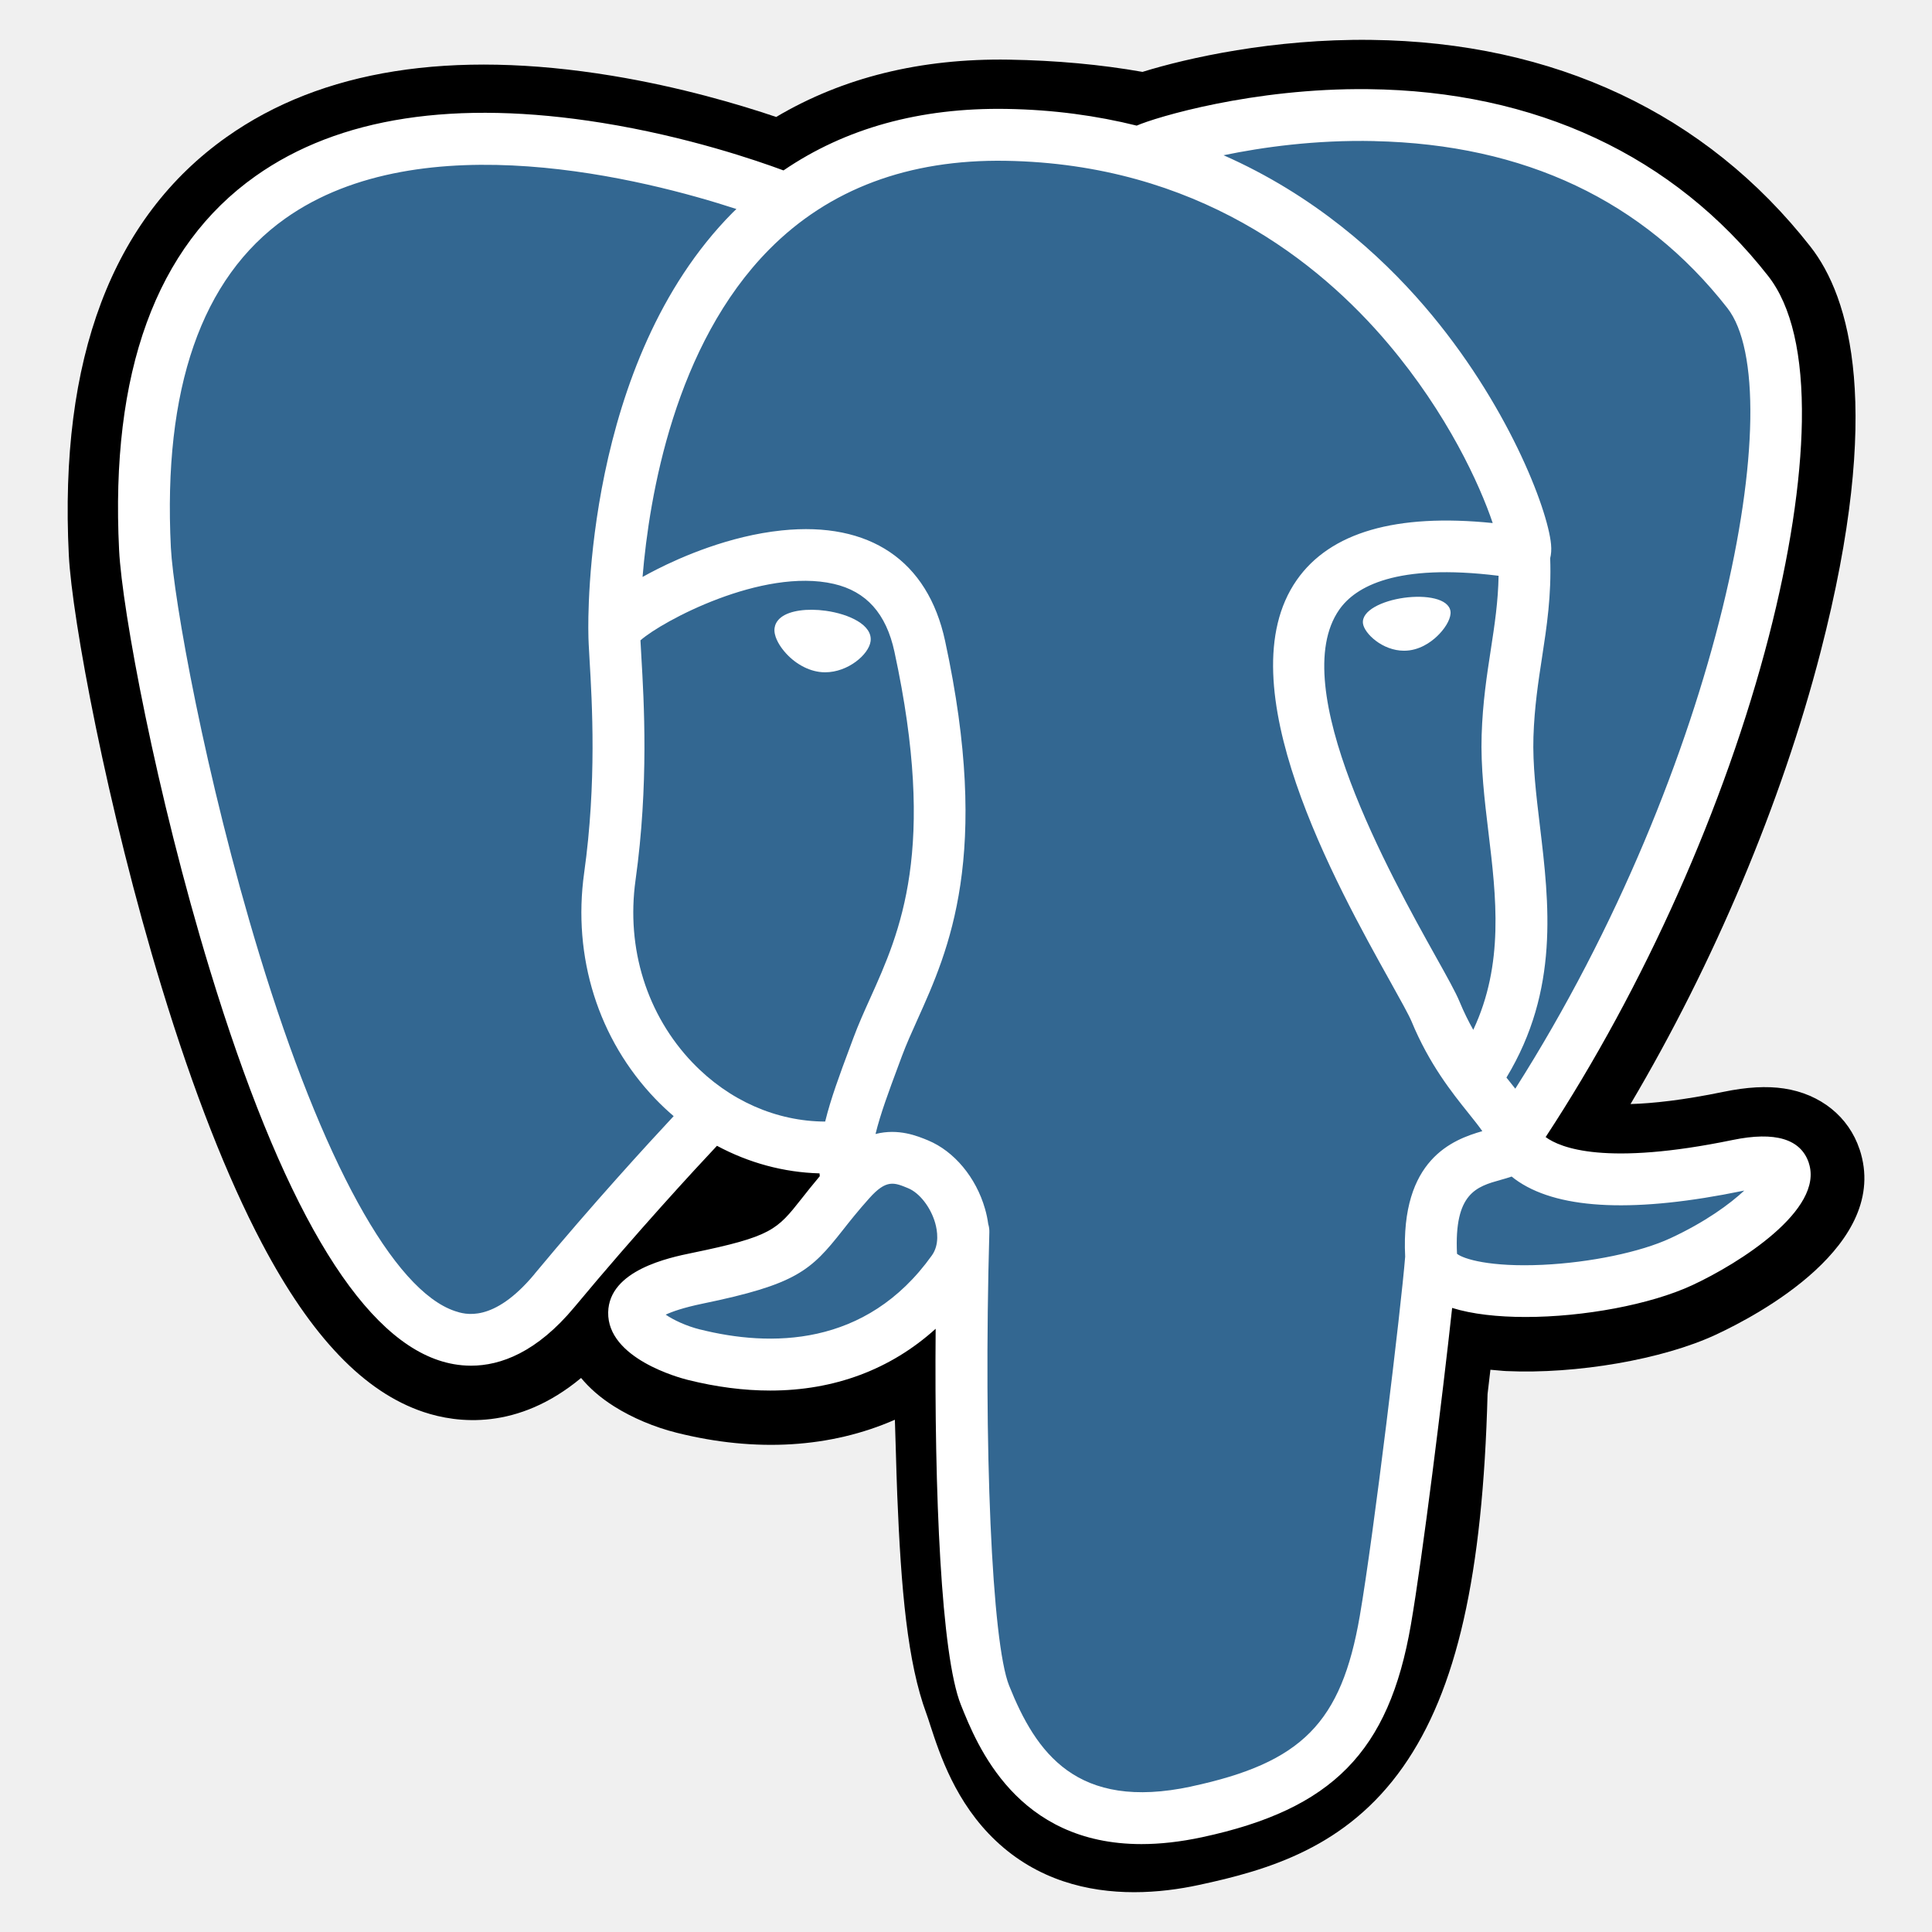
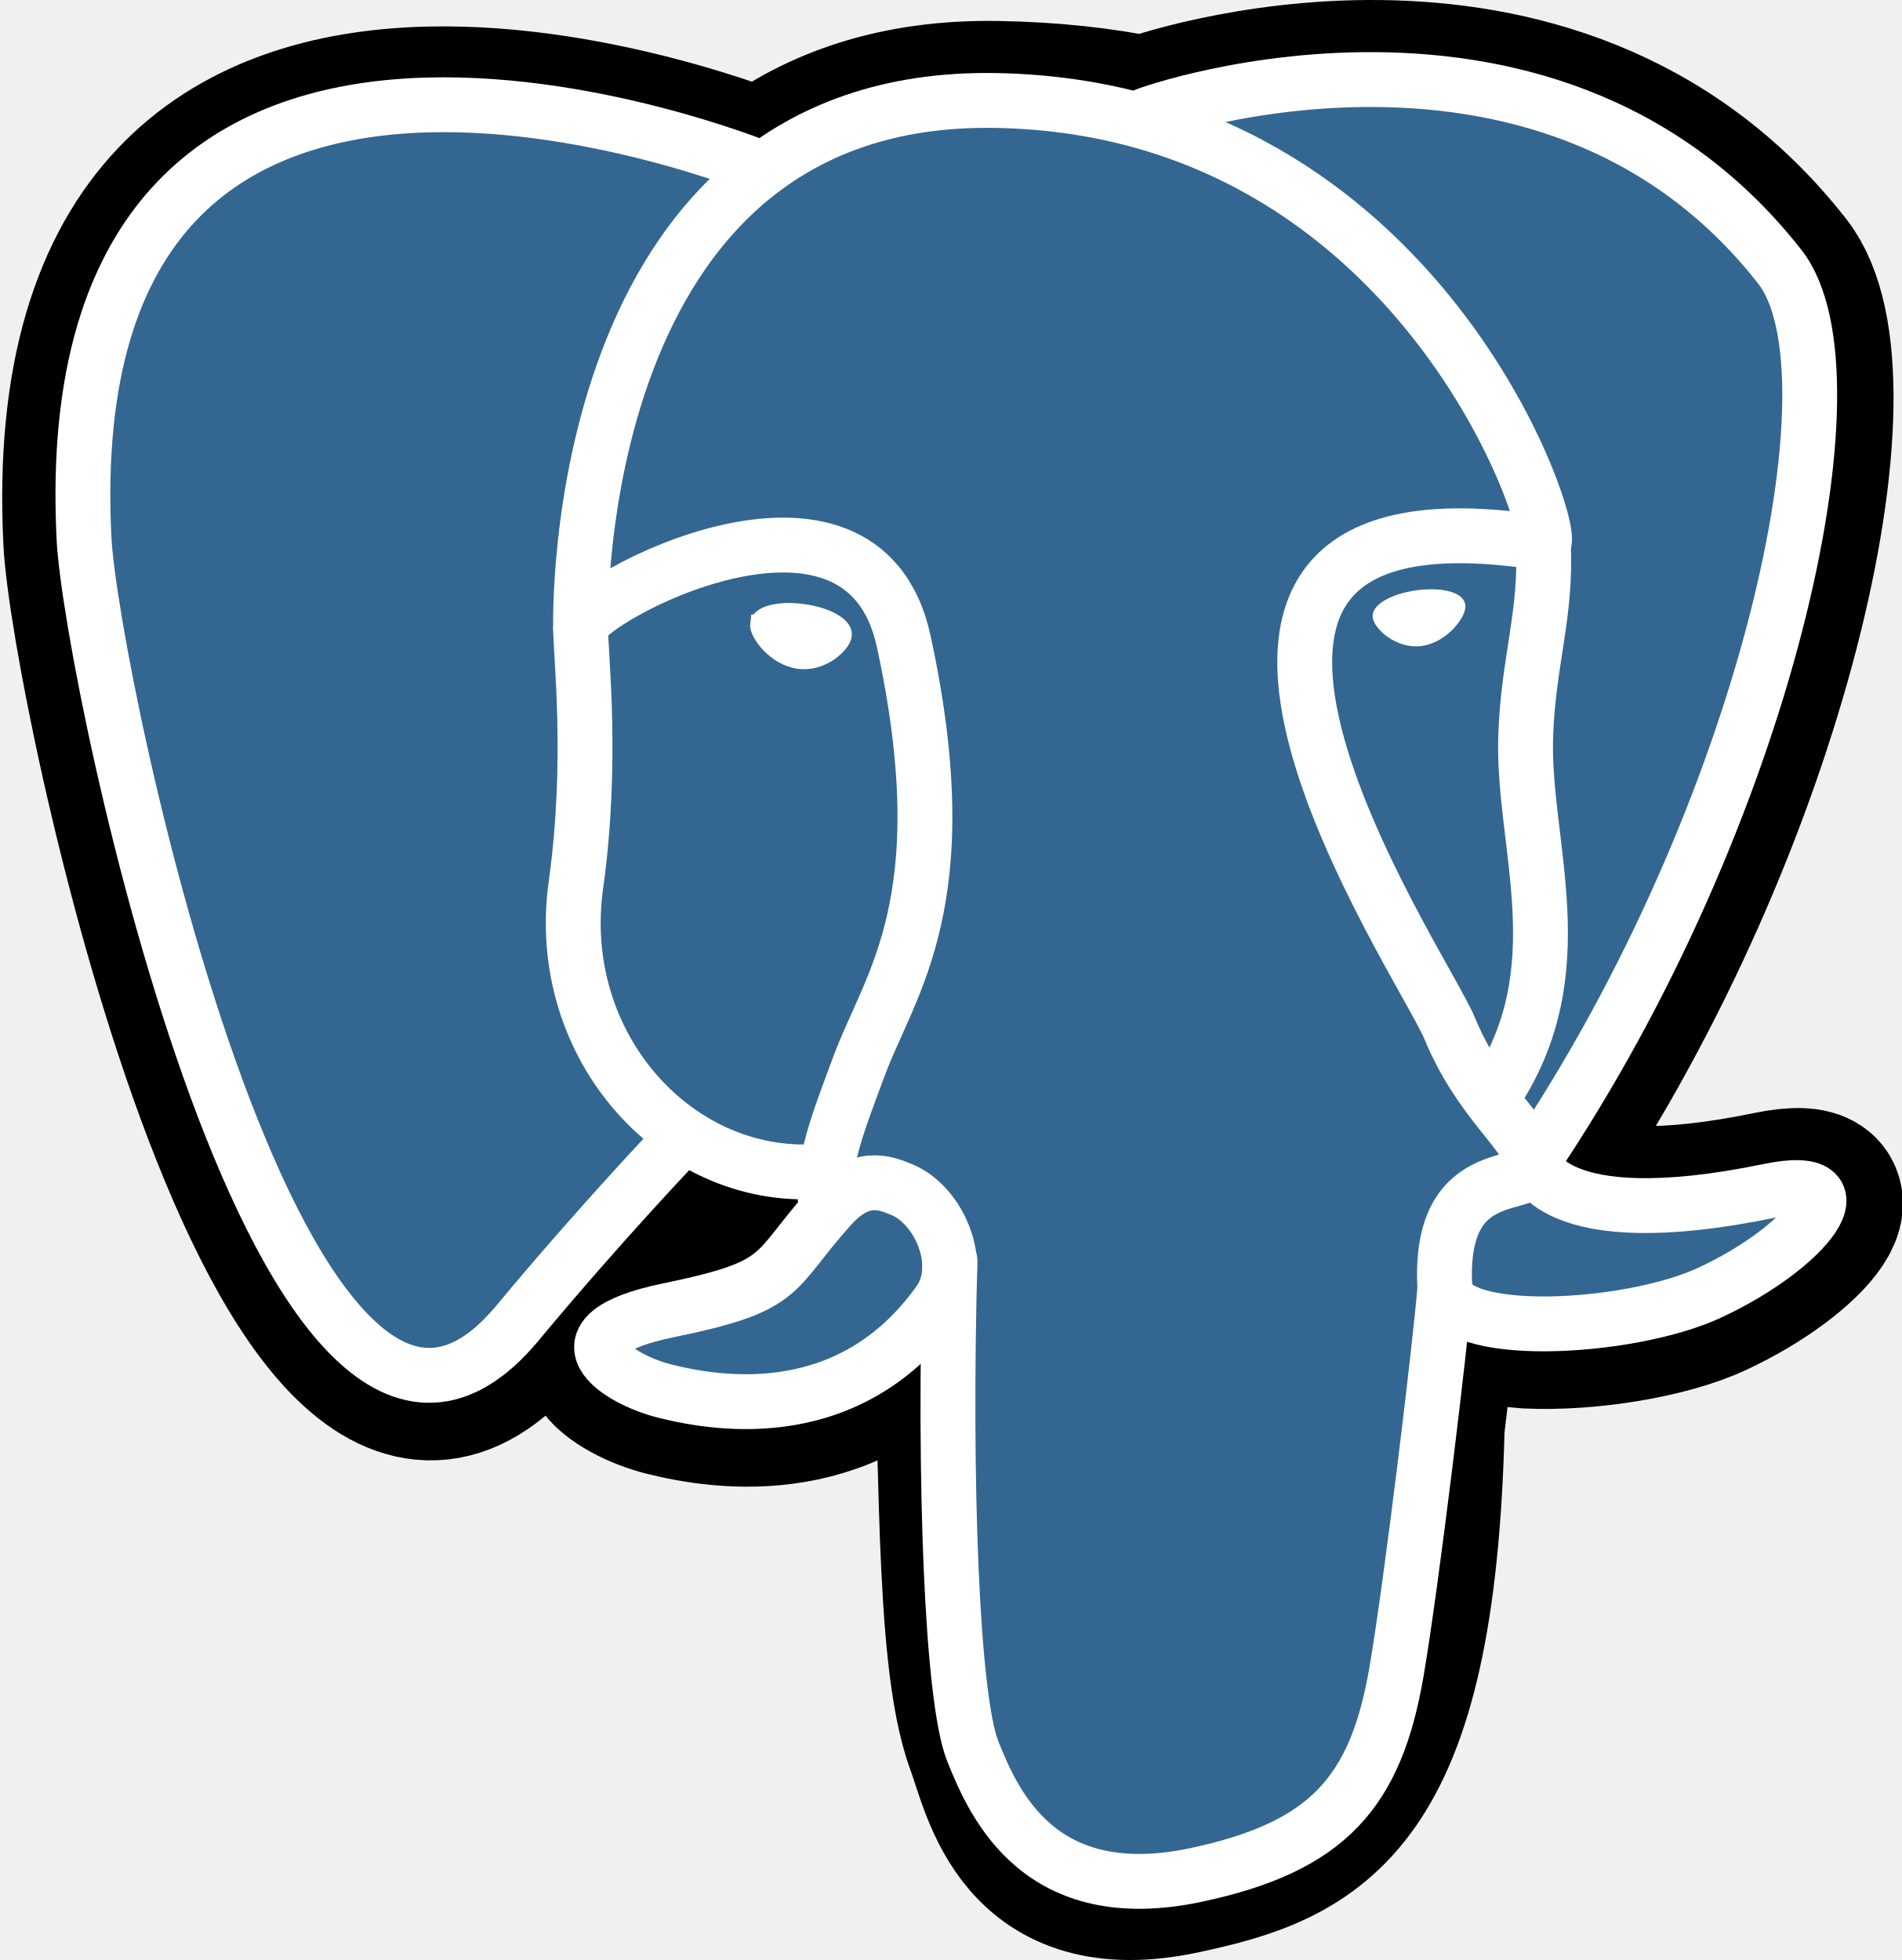
- <svg xmlns="http://www.w3.org/2000/svg" fill="none" viewBox="-0.5 -0.5 48 48" id="Postgresql--Streamline-Svg-Logos.svg" height="48" width="48">
-   <path fill="#000000" d="M45.701 28.057c-0.268 -0.812 -0.971 -1.378 -1.88 -1.514 -0.429 -0.064 -0.919 -0.037 -1.5 0.083 -1.012 0.209 -1.763 0.288 -2.311 0.304 2.069 -3.493 3.751 -7.477 4.72 -11.226 1.566 -6.063 0.729 -8.825 -0.249 -10.075C41.892 2.322 38.116 0.545 33.561 0.491c-2.43 -0.03 -4.563 0.45 -5.676 0.795 -1.036 -0.183 -2.15 -0.285 -3.319 -0.304 -2.191 -0.035 -4.127 0.443 -5.782 1.424 -0.916 -0.31 -2.386 -0.746 -4.083 -1.025 -3.993 -0.655 -7.21 -0.145 -9.564 1.518C2.286 4.913 0.965 8.411 1.21 13.296c0.078 1.551 0.945 6.27 2.311 10.746 0.785 2.572 1.622 4.709 2.488 6.35 1.228 2.327 2.542 3.698 4.018 4.19 0.827 0.276 2.329 0.468 3.91 -0.847 0.2 0.242 0.467 0.484 0.822 0.707 0.45 0.284 1.001 0.516 1.551 0.654 1.982 0.496 3.839 0.372 5.423 -0.323 0.01 0.282 0.017 0.551 0.024 0.783 0.011 0.377 0.021 0.747 0.035 1.092 0.094 2.338 0.253 4.155 0.724 5.427 0.026 0.07 0.061 0.177 0.097 0.29 0.235 0.72 0.628 1.925 1.628 2.869 1.036 0.978 2.288 1.277 3.436 1.277 0.575 0 1.124 -0.075 1.606 -0.179 1.717 -0.368 3.666 -0.928 5.076 -2.936 1.333 -1.898 1.981 -4.757 2.099 -9.262 0.015 -0.127 0.029 -0.249 0.043 -0.365 0.009 -0.078 0.018 -0.158 0.028 -0.238l0.314 0.028 0.081 0.005c1.748 0.08 3.886 -0.291 5.199 -0.901 1.037 -0.481 4.362 -2.236 3.579 -4.606Z" stroke-width="1" />
-   <path fill="#336791" d="M42.711 28.518c-5.198 1.072 -5.555 -0.688 -5.555 -0.688C42.644 19.686 44.939 9.349 42.959 6.819 37.557 -0.082 28.207 3.181 28.051 3.266l-0.05 0.009c-1.027 -0.213 -2.176 -0.34 -3.468 -0.361 -2.352 -0.039 -4.136 0.617 -5.49 1.643 0 0 -16.68 -6.871 -15.904 8.642 0.165 3.3 4.73 24.972 10.176 18.426 1.99 -2.394 3.913 -4.417 3.913 -4.417 0.955 0.634 2.099 0.958 3.297 0.842l0.093 -0.079c-0.029 0.297 -0.016 0.588 0.037 0.932 -1.403 1.567 -0.991 1.842 -3.795 2.42 -2.838 0.585 -1.171 1.626 -0.082 1.898 1.319 0.33 4.372 0.797 6.434 -2.09l-0.082 0.329c0.55 0.44 0.936 2.864 0.871 5.06 -0.065 2.197 -0.108 3.705 0.325 4.883 0.433 1.178 0.865 3.829 4.551 3.039 3.08 -0.66 4.677 -2.371 4.899 -5.224 0.158 -2.029 0.514 -1.729 0.537 -3.542l0.286 -0.859c0.33 -2.75 0.052 -3.637 1.95 -3.224l0.461 0.04c1.397 0.064 3.225 -0.225 4.298 -0.723 2.31 -1.072 3.681 -2.862 1.403 -2.392h0Z" stroke-width="1" />
-   <path fill="#ffffff" d="M20.019 14.675c-0.468 -0.065 -0.893 -0.005 -1.107 0.158 -0.121 0.091 -0.158 0.197 -0.168 0.27 -0.027 0.193 0.108 0.407 0.191 0.517 0.235 0.312 0.579 0.526 0.919 0.573 0.049 0.007 0.098 0.01 0.147 0.01 0.567 0 1.083 -0.442 1.128 -0.768 0.057 -0.408 -0.536 -0.68 -1.111 -0.76Z" stroke-width="1" />
-   <path fill="#ffffff" d="M35.537 14.688c-0.045 -0.32 -0.614 -0.411 -1.155 -0.336 -0.54 0.075 -1.063 0.319 -1.019 0.64 0.035 0.249 0.485 0.675 1.019 0.675 0.045 0 0.09 -0.003 0.136 -0.009 0.356 -0.049 0.617 -0.275 0.741 -0.406 0.189 -0.198 0.298 -0.42 0.278 -0.564Z" stroke-width="1" />
-   <path fill="#ffffff" d="M44.441 28.396c-0.198 -0.599 -0.836 -0.792 -1.896 -0.573 -3.147 0.649 -4.274 0.2 -4.644 -0.073 2.446 -3.727 4.458 -8.231 5.544 -12.434 0.514 -1.991 0.798 -3.84 0.822 -5.346 0.026 -1.654 -0.256 -2.87 -0.837 -3.612 -2.343 -2.993 -5.78 -4.599 -9.942 -4.643 -2.861 -0.032 -5.278 0.7 -5.747 0.906 -0.987 -0.245 -2.063 -0.396 -3.234 -0.415 -2.148 -0.035 -4.004 0.479 -5.541 1.528 -0.668 -0.248 -2.393 -0.841 -4.503 -1.181 -3.648 -0.587 -6.547 -0.142 -8.616 1.323C3.377 5.624 2.238 8.751 2.459 13.167c0.074 1.486 0.921 6.057 2.257 10.434C6.474 29.363 8.386 32.625 10.397 33.296c0.235 0.079 0.507 0.134 0.806 0.134 0.734 0 1.633 -0.331 2.569 -1.456 1.555 -1.87 3.006 -3.438 3.541 -4.007 0.791 0.425 1.659 0.661 2.548 0.685 0.002 0.023 0.004 0.047 0.006 0.07 -0.178 0.211 -0.324 0.397 -0.449 0.555 -0.616 0.781 -0.744 0.944 -2.725 1.352 -0.564 0.116 -2.061 0.425 -2.083 1.474 -0.024 1.147 1.77 1.628 1.974 1.679 0.712 0.178 1.398 0.266 2.052 0.266 1.591 -0 2.991 -0.523 4.11 -1.535 -0.035 4.088 0.136 8.115 0.627 9.343 0.402 1.005 1.384 3.46 4.486 3.46 0.455 0 0.956 -0.053 1.507 -0.171 3.237 -0.694 4.643 -2.125 5.187 -5.279 0.291 -1.686 0.79 -5.711 1.025 -7.871 0.496 0.155 1.134 0.225 1.824 0.225 1.439 0 3.099 -0.306 4.14 -0.789 1.17 -0.543 3.28 -1.876 2.898 -3.034ZM36.732 13.805c-0.011 0.637 -0.098 1.216 -0.191 1.82 -0.1 0.65 -0.204 1.321 -0.23 2.137 -0.026 0.794 0.073 1.619 0.169 2.416 0.194 1.611 0.392 3.271 -0.377 4.908 -0.12 -0.212 -0.235 -0.444 -0.341 -0.701 -0.096 -0.232 -0.303 -0.604 -0.591 -1.119 -1.119 -2.006 -3.738 -6.703 -2.397 -8.62 0.399 -0.571 1.413 -1.157 3.957 -0.841Zm-3.084 -10.799c3.729 0.082 6.678 1.477 8.767 4.146 1.602 2.047 -0.162 11.361 -5.268 19.396 -0.05 -0.064 -0.102 -0.129 -0.155 -0.195 -0.021 -0.027 -0.043 -0.054 -0.065 -0.081 1.319 -2.179 1.061 -4.335 0.832 -6.247 -0.094 -0.784 -0.183 -1.525 -0.161 -2.221 0.024 -0.738 0.121 -1.37 0.215 -1.982 0.116 -0.754 0.234 -1.534 0.201 -2.454 0.024 -0.096 0.034 -0.21 0.021 -0.346 -0.083 -0.882 -1.09 -3.521 -3.142 -5.91 -1.122 -1.306 -2.759 -2.769 -4.994 -3.755 0.961 -0.199 2.276 -0.385 3.748 -0.352ZM12.783 31.15c-1.031 1.24 -1.743 1.002 -1.978 0.924 -1.526 -0.509 -3.297 -3.734 -4.857 -8.848 -1.351 -4.425 -2.14 -8.875 -2.203 -10.123 -0.197 -3.946 0.759 -6.697 2.843 -8.175 3.392 -2.405 8.968 -0.966 11.208 -0.235 -0.032 0.032 -0.066 0.061 -0.098 0.094 -3.677 3.713 -3.589 10.057 -3.58 10.445 -0 0.15 0.012 0.361 0.029 0.653 0.063 1.067 0.181 3.053 -0.134 5.302 -0.292 2.09 0.352 4.135 1.767 5.612 0.147 0.153 0.299 0.296 0.457 0.431 -0.63 0.675 -1.999 2.167 -3.456 3.92Zm3.929 -5.242c-1.141 -1.19 -1.659 -2.846 -1.422 -4.543 0.332 -2.376 0.209 -4.445 0.144 -5.557 -0.009 -0.156 -0.017 -0.292 -0.022 -0.399 0.537 -0.476 3.026 -1.81 4.801 -1.403 0.81 0.186 1.304 0.737 1.509 1.686 1.062 4.912 0.141 6.959 -0.6 8.604 -0.153 0.339 -0.297 0.659 -0.42 0.991l-0.095 0.256c-0.242 0.648 -0.466 1.25 -0.606 1.822 -1.213 -0.004 -2.392 -0.522 -3.289 -1.458Zm0.186 6.624c-0.354 -0.088 -0.673 -0.242 -0.859 -0.37 0.156 -0.073 0.434 -0.173 0.915 -0.273 2.331 -0.48 2.691 -0.819 3.477 -1.817 0.18 -0.229 0.385 -0.488 0.668 -0.804l0 -0c0.422 -0.472 0.614 -0.392 0.964 -0.247 0.283 0.117 0.559 0.472 0.671 0.863 0.053 0.185 0.112 0.535 -0.082 0.807 -1.642 2.299 -4.035 2.27 -5.754 1.84Zm12.2 11.353c-2.852 0.611 -3.862 -0.844 -4.527 -2.507 -0.429 -1.074 -0.64 -5.917 -0.491 -11.264 0.002 -0.071 -0.008 -0.14 -0.028 -0.205 -0.017 -0.125 -0.043 -0.251 -0.08 -0.378 -0.223 -0.778 -0.765 -1.429 -1.416 -1.699 -0.259 -0.107 -0.733 -0.304 -1.304 -0.158 0.122 -0.501 0.333 -1.067 0.561 -1.68l0.096 -0.258c0.108 -0.291 0.244 -0.592 0.387 -0.91 0.775 -1.721 1.836 -4.079 0.684 -9.405 -0.431 -1.995 -1.872 -2.969 -4.056 -2.743 -1.309 0.135 -2.507 0.664 -3.104 0.967 -0.128 0.065 -0.246 0.128 -0.356 0.189 0.167 -2.01 0.797 -5.767 3.153 -8.143 1.484 -1.496 3.46 -2.235 5.867 -2.196 4.744 0.078 7.786 2.512 9.502 4.541 1.479 1.748 2.28 3.509 2.6 4.459 -2.404 -0.244 -4.039 0.23 -4.868 1.415 -1.803 2.578 0.987 7.581 2.327 9.985 0.246 0.441 0.458 0.822 0.525 0.983 0.437 1.058 1.002 1.765 1.415 2.28 0.127 0.158 0.249 0.311 0.343 0.445 -0.728 0.21 -2.036 0.695 -1.917 3.119 -0.096 1.217 -0.78 6.912 -1.127 8.924 -0.458 2.658 -1.437 3.649 -4.187 4.238Zm11.904 -13.622c-0.745 0.346 -1.991 0.605 -3.174 0.661 -1.307 0.061 -1.973 -0.146 -2.129 -0.274 -0.074 -1.511 0.489 -1.669 1.084 -1.836 0.094 -0.026 0.185 -0.052 0.273 -0.083 0.055 0.045 0.115 0.089 0.18 0.132 1.051 0.694 2.925 0.768 5.571 0.222 0.01 -0.002 0.019 -0.004 0.029 -0.006 -0.357 0.334 -0.968 0.782 -1.834 1.184Z" stroke-width="1" />
+ <svg xmlns="http://www.w3.org/2000/svg" width="432.071pt" height="445.383pt" viewBox="0 0 432.071 445.383" xml:space="preserve">
+   <g id="orginal" style="fill-rule:nonzero;clip-rule:nonzero;stroke:#000000;stroke-miterlimit:4;">
+ 	</g>
+   <g id="Layer_x0020_3" style="fill-rule:nonzero;clip-rule:nonzero;fill:none;stroke:#FFFFFF;stroke-width:12.465;stroke-linecap:round;stroke-linejoin:round;stroke-miterlimit:4;">
+     <path style="fill:#000000;stroke:#000000;stroke-width:37.395;stroke-linecap:butt;stroke-linejoin:miter;" d="M323.205,324.227c2.833-23.601,1.984-27.062,19.563-23.239l4.463,0.392c13.517,0.615,31.199-2.174,41.587-7c22.362-10.376,35.622-27.7,13.572-23.148c-50.297,10.376-53.755-6.655-53.755-6.655c53.111-78.803,75.313-178.836,56.149-203.322    C352.514-5.534,262.036,26.049,260.522,26.869l-0.482,0.089c-9.938-2.062-21.06-3.294-33.554-3.496c-22.761-0.374-40.032,5.967-53.133,15.904c0,0-161.408-66.498-153.899,83.628c1.597,31.936,45.777,241.655,98.47,178.31    c19.259-23.163,37.871-42.748,37.871-42.748c9.242,6.14,20.307,9.272,31.912,8.147l0.897-0.765c-0.281,2.876-0.157,5.689,0.359,9.019c-13.572,15.167-9.584,17.83-36.723,23.416c-27.457,5.659-11.326,15.734-0.797,18.367c12.768,3.193,42.305,7.716,62.268-20.224    l-0.795,3.188c5.325,4.26,4.965,30.619,5.72,49.452c0.756,18.834,2.017,36.409,5.856,46.771c3.839,10.36,8.369,37.05,44.036,29.406c29.809-6.388,52.6-15.582,54.677-101.107" />
+     <path style="fill:#336791;stroke:none;" d="M402.395,271.23c-50.302,10.376-53.76-6.655-53.76-6.655c53.111-78.808,75.313-178.843,56.153-203.326c-52.27-66.785-142.752-35.2-144.262-34.38l-0.486,0.087c-9.938-2.063-21.06-3.292-33.56-3.496c-22.761-0.373-40.026,5.967-53.127,15.902    c0,0-161.411-66.495-153.904,83.63c1.597,31.938,45.776,241.657,98.471,178.312c19.26-23.163,37.869-42.748,37.869-42.748c9.243,6.14,20.308,9.272,31.908,8.147l0.901-0.765c-0.28,2.876-0.152,5.689,0.361,9.019c-13.575,15.167-9.586,17.83-36.723,23.416    c-27.459,5.659-11.328,15.734-0.796,18.367c12.768,3.193,42.307,7.716,62.266-20.224l-0.796,3.188c5.319,4.26,9.054,27.711,8.428,48.969c-0.626,21.259-1.044,35.854,3.147,47.254c4.191,11.4,8.368,37.05,44.042,29.406c29.809-6.388,45.256-22.942,47.405-50.555    c1.525-19.631,4.976-16.729,5.194-34.28l2.768-8.309c3.192-26.611,0.507-35.196,18.872-31.203l4.463,0.392c13.517,0.615,31.208-2.174,41.591-7c22.358-10.376,35.618-27.7,13.573-23.148z" />
+     <path d="M215.866,286.484c-1.385,49.516,0.348,99.377,5.193,111.495c4.848,12.118,15.223,35.688,50.9,28.045c29.806-6.39,40.651-18.756,45.357-46.051c3.466-20.082,10.148-75.854,11.005-87.281" />
+     <path d="M173.104,38.256c0,0-161.521-66.016-154.012,84.109c1.597,31.938,45.779,241.664,98.473,178.316c19.256-23.166,36.671-41.335,36.671-41.335" />
+     <path d="M260.349,26.207c-5.591,1.753,89.848-34.889,144.087,34.417c19.159,24.484-3.043,124.519-56.153,203.329" />
+     <path style="stroke-linejoin:bevel;" d="M348.282,263.953c0,0,3.461,17.036,53.764,6.653c22.04-4.552,8.776,12.774-13.577,23.155c-18.345,8.514-59.474,10.696-60.146-1.069c-1.729-30.355,21.647-21.133,19.96-28.739c-1.525-6.85-11.979-13.573-18.894-30.338    c-6.037-14.633-82.796-126.849,21.287-110.183c3.813-0.789-27.146-99.002-124.553-100.599c-97.385-1.597-94.19,119.762-94.19,119.762" />
+     <path d="M188.604,274.334c-13.577,15.166-9.584,17.829-36.723,23.417c-27.459,5.66-11.326,15.733-0.797,18.365c12.768,3.195,42.307,7.718,62.266-20.229c6.078-8.509-0.036-22.086-8.385-25.547c-4.034-1.671-9.428-3.765-16.361,3.994z" />
+     <path d="M187.715,274.069c-1.368-8.917,2.93-19.528,7.536-31.942c6.922-18.626,22.893-37.255,10.117-96.339c-9.523-44.029-73.396-9.163-73.436-3.193c-0.039,5.968,2.889,30.26-1.067,58.548c-5.162,36.913,23.488,68.132,56.479,64.938" />
+     <path style="fill:#FFFFFF;stroke-width:4.155;stroke-linecap:butt;stroke-linejoin:miter;" d="M172.517,141.7c-0.288,2.039,3.733,7.48,8.976,8.207c5.234,0.73,9.714-3.522,9.998-5.559c0.284-2.039-3.732-4.285-8.977-5.015c-5.237-0.731-9.719,0.333-9.996,2.367z" />
+     <path style="fill:#FFFFFF;stroke-width:2.078;stroke-linecap:butt;stroke-linejoin:miter;" d="M331.941,137.543c0.284,2.039-3.732,7.48-8.976,8.207c-5.238,0.73-9.718-3.522-10.005-5.559c-0.277-2.039,3.74-4.285,8.979-5.015c5.239-0.73,9.718,0.333,10.002,2.368z" />
+     <path d="M350.676,123.432c0.863,15.994-3.445,26.888-3.988,43.914c-0.804,24.748,11.799,53.074-7.191,81.435" />
+     <path style="stroke-width:3;" d="M0,60.232" />
+   </g>
</svg>
